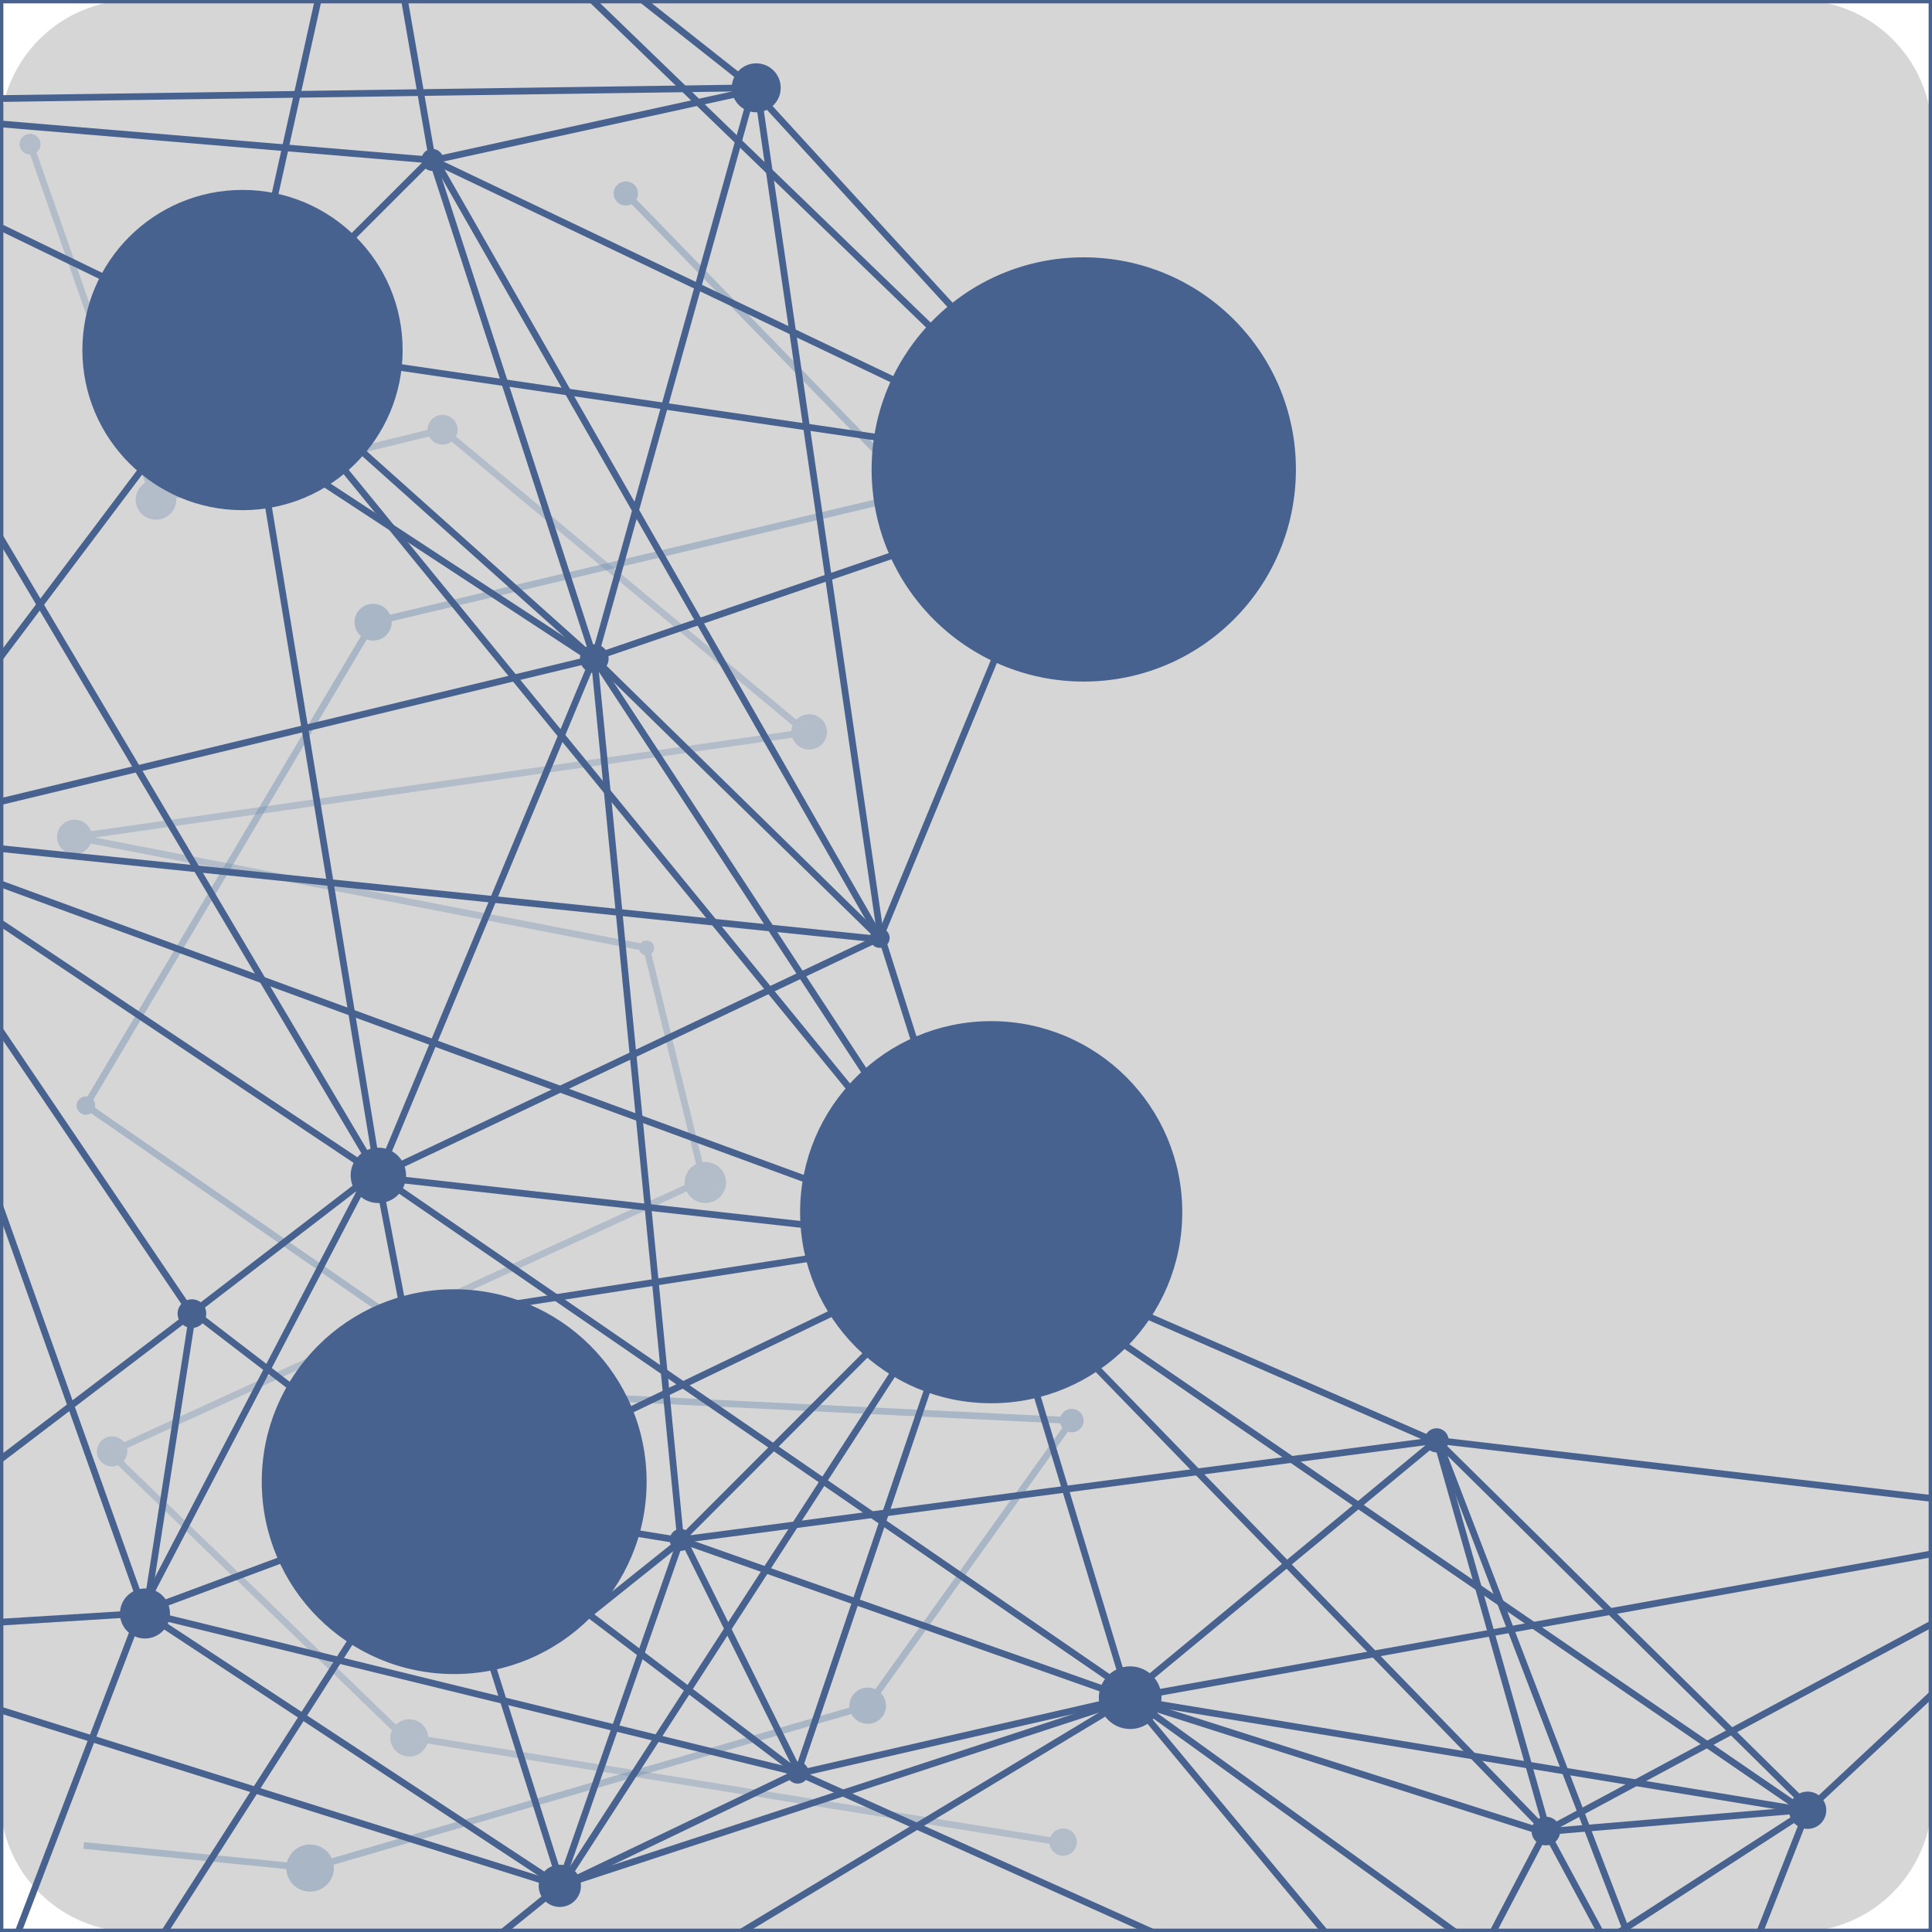
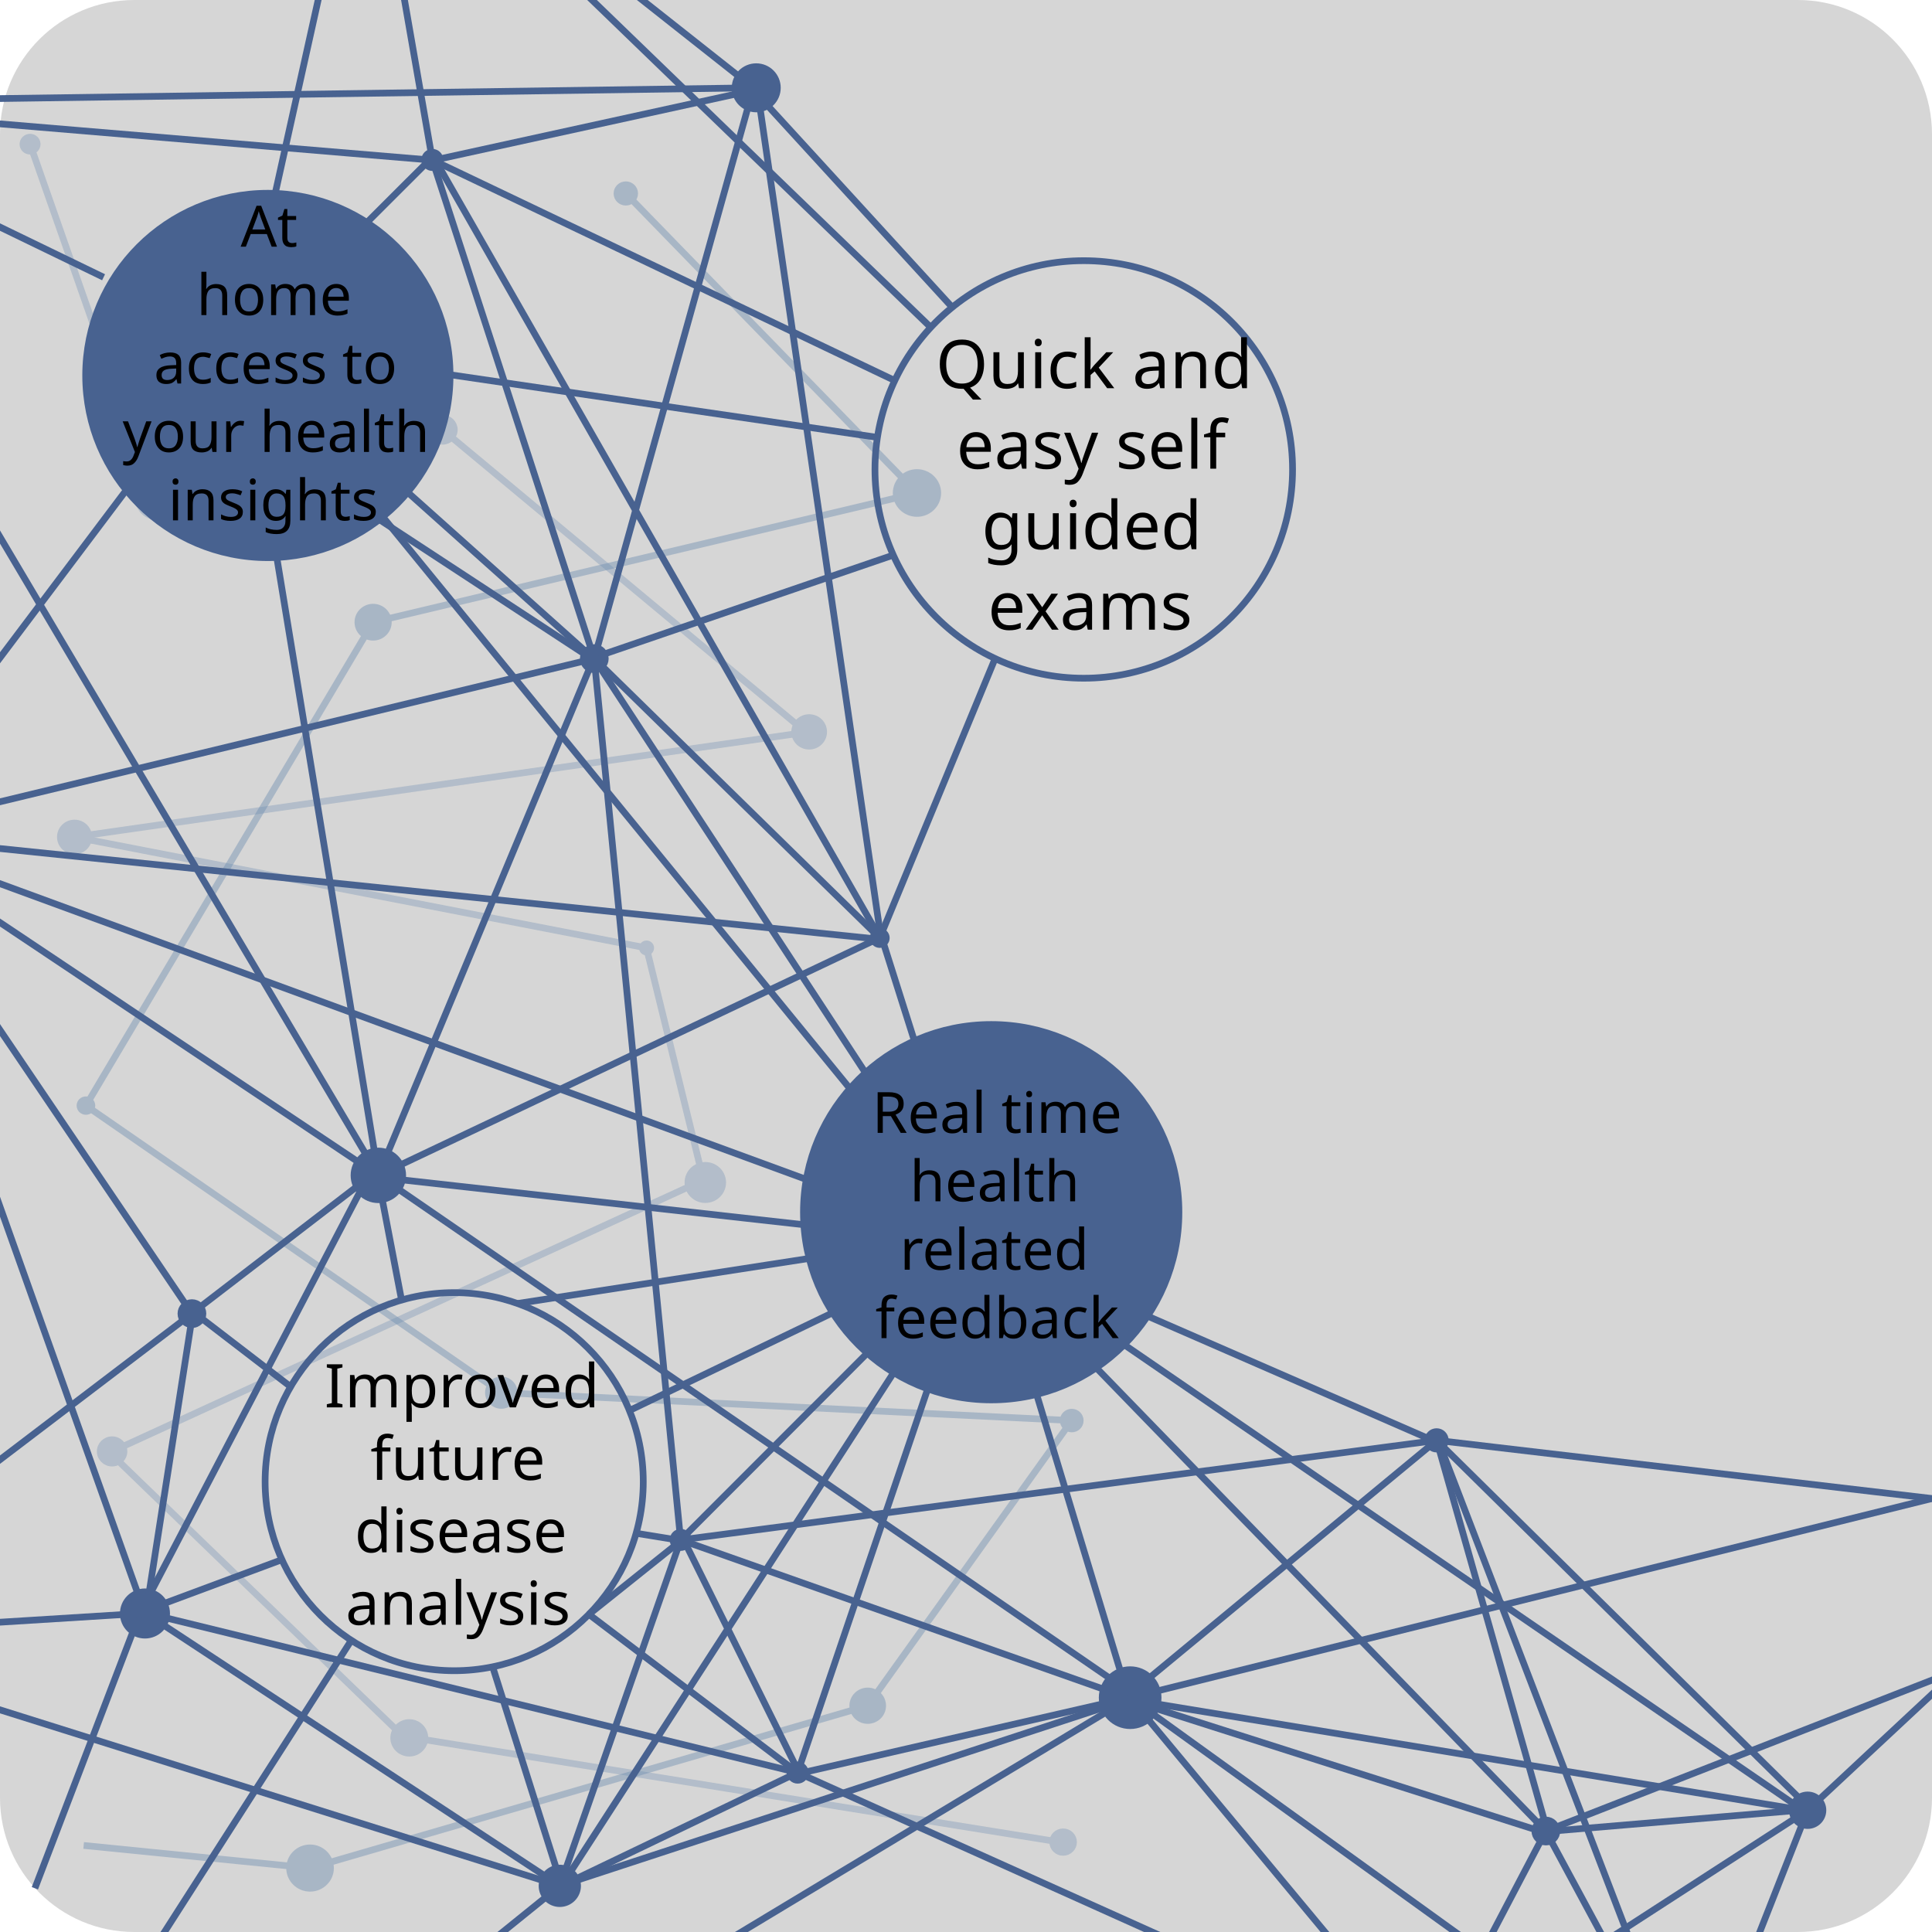
- <svg xmlns="http://www.w3.org/2000/svg" xmlns:xlink="http://www.w3.org/1999/xlink" version="1.1" x="0px" y="0px" viewBox="0 0 288 288" style="enable-background:new 0 0 288 288;" xml:space="preserve">
+ <svg xmlns="http://www.w3.org/2000/svg" version="1.1" x="0px" y="0px" viewBox="0 0 288 288" style="enable-background:new 0 0 288 288;" xml:space="preserve">
  <style type="text/css">
	.st0{fill:#D6D6D6;}
	.st1{opacity:0.33;}
	.st2{fill:#6A8AAF;stroke:#6A8AAF;stroke-miterlimit:10;}
	.st3{opacity:0.42;}
	.st4{display:none;fill:none;stroke:#6A8AAF;stroke-miterlimit:10;}
- 	
- 		.st5{clip-path:url(#SVGID_00000178885877911419757110000016393635607588056235_);fill:#486290;stroke:#486290;stroke-miterlimit:10;}
+ 	.st5{fill:#486290;stroke:#486290;stroke-miterlimit:10;}
+ 	.st6{fill:none;stroke:#486290;stroke-miterlimit:10;}
+ 	.st7{fill:none;}
+ 	.st8{font-family:'SourceSansPro-Bold';}
+ 	.st9{font-size:10px;}
+ 	.st10{font-size:9px;}
+ 	.st11{font-size:8.5px;}
</style>
  <g id="Layer_2">
    <path class="st0" d="M267.98,288H20.02C8.96,288,0,279.04,0,267.98V20.02C0,8.96,8.96,0,20.02,0h247.97   C279.04,0,288,8.96,288,20.02v247.97C288,279.04,279.04,288,267.98,288z" />
  </g>
  <g id="Layer_3">
    <g class="st1">
      <path class="st2" d="M160.03,274.6c0-0.84-0.69-1.53-1.55-1.53c-0.86,0-1.55,0.68-1.55,1.53c0,0.84,0.69,1.53,1.55,1.53    C159.34,276.12,160.03,275.44,160.03,274.6z" />
      <path class="st2" d="M63.33,259.06c0-1.26-1.04-2.28-2.32-2.28c-1.28,0-2.32,1.02-2.32,2.28c0,1.26,1.04,2.28,2.32,2.28    C62.29,261.34,63.33,260.32,63.33,259.06z" />
      <path class="st2" d="M18.48,216.36c0-0.96-0.79-1.74-1.77-1.74c-0.98,0-1.77,0.78-1.77,1.74c0,0.96,0.79,1.74,1.77,1.74    C17.68,218.11,18.48,217.32,18.48,216.36z" />
      <path class="st2" d="M107.73,176.27c0-1.41-1.16-2.55-2.59-2.55c-1.43,0-2.59,1.14-2.59,2.55c0,1.41,1.16,2.55,2.59,2.55    C106.57,178.82,107.73,177.68,107.73,176.27z" />
      <path class="st2" d="M97,141.31c0-0.34-0.28-0.61-0.62-0.61c-0.34,0-0.62,0.28-0.62,0.61c0,0.34,0.28,0.61,0.62,0.61    C96.72,141.92,97,141.65,97,141.31z" />
      <path class="st2" d="M13.22,124.77c0-1.15-0.94-2.08-2.11-2.08c-1.17,0-2.11,0.93-2.11,2.08c0,1.15,0.95,2.08,2.11,2.08    C12.27,126.85,13.22,125.92,13.22,124.77z" />
      <path class="st2" d="M122.78,109.1c0-1.18-0.97-2.13-2.16-2.13c-1.19,0-2.16,0.95-2.16,2.13c0,1.18,0.97,2.13,2.16,2.13    C121.81,111.23,122.78,110.28,122.78,109.1z" />
      <path class="st2" d="M67.72,64.06c0-0.95-0.78-1.72-1.75-1.72c-0.96,0-1.75,0.77-1.75,1.72c0,0.95,0.78,1.72,1.75,1.72    C66.93,65.78,67.72,65.01,67.72,64.06z" />
      <path class="st2" d="M25.77,74.49c0-1.37-1.13-2.48-2.52-2.48c-1.39,0-2.52,1.11-2.52,2.48c0,1.37,1.13,2.48,2.52,2.48    C24.65,76.97,25.77,75.86,25.77,74.49z" />
      <path class="st2" d="M5.54,21.49c0-0.58-0.47-1.04-1.06-1.04c-0.58,0-1.06,0.47-1.06,1.04c0,0.58,0.47,1.04,1.06,1.04    C5.07,22.54,5.54,22.07,5.54,21.49z" />
      <line class="st2" x1="158" y1="274.6" x2="61.62" y2="259.06" />
      <line class="st2" x1="60.32" y1="259.06" x2="16.7" y2="216.87" />
      <line class="st2" x1="16.7" y1="216.36" x2="104.08" y2="176.27" />
      <line class="st2" x1="104.69" y1="175.21" x2="96.37" y2="141.31" />
      <line class="st2" x1="96.37" y1="141.31" x2="11.11" y2="124.77" />
      <line class="st2" x1="11.11" y1="124.77" x2="120.62" y2="109.1" />
      <line class="st2" x1="120.09" y1="109.1" x2="65.97" y2="64.06" />
      <line class="st2" x1="65.97" y1="64.06" x2="23.26" y2="74.49" />
      <line class="st2" x1="23.26" y1="75.06" x2="4.48" y2="21.49" />
      <path class="st2" d="M4.48,21.05" />
      <path class="st2" d="M158.48,274.6" />
    </g>
    <g class="st3">
      <path class="st2" d="M76.65,207.6c0-1.05-0.86-1.9-1.92-1.9s-1.92,0.85-1.92,1.9c0,1.05,0.86,1.9,1.92,1.9    S76.65,208.65,76.65,207.6z" />
      <path class="st2" d="M13.7,164.81c0-0.48-0.4-0.87-0.89-0.87c-0.49,0-0.89,0.39-0.89,0.87c0,0.48,0.4,0.87,0.89,0.87    C13.3,165.68,13.7,165.29,13.7,164.81z" />
      <path class="st2" d="M57.89,92.75c0-1.24-1.02-2.24-2.27-2.24c-1.25,0-2.27,1-2.27,2.24c0,1.24,1.02,2.24,2.27,2.24    C56.87,94.99,57.89,93.99,57.89,92.75z" />
      <path class="st2" d="M139.79,73.49c0-1.68-1.39-3.05-3.1-3.05c-1.71,0-3.1,1.36-3.1,3.05c0,1.68,1.39,3.05,3.1,3.05    C138.4,76.54,139.79,75.17,139.79,73.49z" />
      <path class="st2" d="M49.27,278.47c0-1.66-1.37-3.01-3.05-3.01c-1.69,0-3.05,1.35-3.05,3.01c0,1.66,1.37,3.01,3.05,3.01    C47.9,281.48,49.27,280.13,49.27,278.47z" />
      <path class="st2" d="M131.58,254.27c0-1.22-1-2.2-2.23-2.2c-1.23,0-2.23,0.99-2.23,2.2c0,1.22,1,2.2,2.23,2.2    C130.58,256.47,131.58,255.48,131.58,254.27z" />
      <path class="st2" d="M161.03,211.76c0-0.69-0.57-1.25-1.27-1.25c-0.7,0-1.27,0.56-1.27,1.25c0,0.69,0.57,1.25,1.27,1.25    C160.46,213.02,161.03,212.46,161.03,211.76z" />
      <path class="st2" d="M94.61,28.84c0-0.72-0.59-1.3-1.32-1.3c-0.73,0-1.32,0.58-1.32,1.3c0,0.72,0.59,1.3,1.32,1.3    C94.02,30.14,94.61,29.55,94.61,28.84z" />
      <line class="st2" x1="46.22" y1="278.47" x2="12.47" y2="275.1" />
      <line class="st2" x1="46.22" y1="278.47" x2="129.34" y2="254.27" />
      <line class="st2" x1="129.34" y1="254.27" x2="159.76" y2="211.76" />
      <line class="st2" x1="159.76" y1="211.76" x2="74.72" y2="207.6" />
      <line class="st2" x1="74.72" y1="207.6" x2="12.81" y2="164.81" />
      <line class="st2" x1="12.81" y1="164.81" x2="55.62" y2="92.75" />
      <line class="st2" x1="55.62" y1="92.75" x2="136.69" y2="73.49" />
      <line class="st2" x1="136.69" y1="73.49" x2="93.29" y2="28.84" />
      <path class="st2" d="M93.29,28.84" />
    </g>
    <path class="st4" d="M161.48,103.65c1.28,0.03,2.39,0.9,2.7,2.15l16.65,64.78c0.32,0.06,0.28,0.08,1.02,0.13   c2.88,0.22,9.14,0.25,21.73-0.72c1.56-0.19,2.98,0.91,3.18,2.47c0.19,1.56-0.91,2.98-2.47,3.18c-0.09,0.01-0.18,0.02-0.27,0.02   c-12.74,0.98-19.14,1-22.6,0.73c-1.73-0.13-2.71-0.31-3.58-0.65c-0.44-0.17-0.87-0.37-1.33-0.83c-0.23-0.23-0.46-0.54-0.62-0.91   c-0.07-0.15-0.11-0.3-0.16-0.47l0,0l-0.02-0.11l-14.01-54.51l-20.85,97.41c-0.32,1.54-1.83,2.53-3.37,2.21   c-1.12-0.23-2-1.12-2.22-2.24l-12.79-64.04l-9.08,21.66c-0.44,1.06-1.48,1.75-2.62,1.75H84.95c-1.57,0.02-2.87-1.23-2.89-2.8   c-0.02-1.57,1.23-2.87,2.8-2.89c0.03,0,0.06,0,0.08,0h23.92l11.93-28.49c0.61-1.45,2.28-2.13,3.73-1.52   c0.87,0.37,1.5,1.14,1.69,2.06l11.92,59.67l20.5-95.79c0.28-1.34,1.48-2.29,2.85-2.26L161.48,103.65z" />
  </g>
  <g id="Layer_1">
    <g>
-       <defs>
-         <rect id="SVGID_1_" x="0" width="288" height="288" />
-       </defs>
-       <clipPath id="SVGID_00000103249543688381400360000004480572389430934658_">
-         <use xlink:href="#SVGID_1_" style="overflow:visible;" />
-       </clipPath>
-       <path style="clip-path:url(#SVGID_00000103249543688381400360000004480572389430934658_);fill:#486290;stroke:#486290;stroke-miterlimit:10;" d="    M60.03,175.21c0-2.01-1.63-3.63-3.63-3.63c-2.01,0-3.63,1.63-3.63,3.63c0,2.01,1.63,3.63,3.63,3.63    C58.41,178.84,60.03,177.22,60.03,175.21z" />
-       <path style="clip-path:url(#SVGID_00000103249543688381400360000004480572389430934658_);fill:#486290;stroke:#486290;stroke-miterlimit:10;" d="    M132.12,139.82c0-0.54-0.44-0.98-0.98-0.98c-0.54,0-0.98,0.44-0.98,0.98s0.44,0.98,0.98,0.98    C131.68,140.8,132.12,140.36,132.12,139.82z" />
-       <path style="clip-path:url(#SVGID_00000103249543688381400360000004480572389430934658_);fill:#486290;stroke:#486290;stroke-miterlimit:10;" d="    M172.64,253.07c0-2.3-1.87-4.17-4.17-4.17c-2.3,0-4.17,1.87-4.17,4.17c0,2.3,1.87,4.17,4.17,4.17    C170.78,257.24,172.64,255.38,172.64,253.07z" />
-       <path style="clip-path:url(#SVGID_00000103249543688381400360000004480572389430934658_);fill:#486290;stroke:#486290;stroke-miterlimit:10;" d="    M59.52,52.18c0-12.91-10.46-23.37-23.37-23.37c-12.91,0-23.37,10.46-23.37,23.37s10.47,23.37,23.37,23.37    C49.06,75.55,59.52,65.09,59.52,52.18z" />
-       <path style="clip-path:url(#SVGID_00000103249543688381400360000004480572389430934658_);fill:#486290;stroke:#486290;stroke-miterlimit:10;" d="    M192.68,69.98c0-17.19-13.92-31.12-31.13-31.12c-17.19,0-31.12,13.93-31.12,31.12c0,17.19,13.93,31.12,31.12,31.12    C178.76,101.1,192.68,87.17,192.68,69.98z" />
-       <path style="clip-path:url(#SVGID_00000103249543688381400360000004480572389430934658_);fill:#486290;stroke:#486290;stroke-miterlimit:10;" d="    M95.89,220.87c0-15.57-12.61-28.18-28.19-28.18c-15.57,0-28.18,12.61-28.18,28.18c0,15.57,12.62,28.18,28.18,28.18    C83.27,249.06,95.89,236.44,95.89,220.87z" />
-       <path style="clip-path:url(#SVGID_00000103249543688381400360000004480572389430934658_);fill:#486290;stroke:#486290;stroke-miterlimit:10;" d="    M215.45,214.71c0-0.72-0.58-1.3-1.3-1.3c-0.72,0-1.3,0.58-1.3,1.3c0,0.72,0.58,1.3,1.3,1.3    C214.87,216.01,215.45,215.43,215.45,214.71z" />
-       <path style="clip-path:url(#SVGID_00000103249543688381400360000004480572389430934658_);fill:#486290;stroke:#486290;stroke-miterlimit:10;" d="    M102.61,229.55c0-0.63-0.51-1.14-1.14-1.14c-0.63,0-1.14,0.51-1.14,1.14c0,0.63,0.51,1.14,1.14,1.14    C102.1,230.69,102.61,230.18,102.61,229.55z" />
-       <path style="clip-path:url(#SVGID_00000103249543688381400360000004480572389430934658_);fill:#486290;stroke:#486290;stroke-miterlimit:10;" d="    M65.59,23.84c0-0.63-0.51-1.14-1.14-1.14s-1.14,0.51-1.14,1.14c0,0.63,0.51,1.14,1.14,1.14S65.59,24.47,65.59,23.84z" />
-       <path style="clip-path:url(#SVGID_00000103249543688381400360000004480572389430934658_);fill:#486290;stroke:#486290;stroke-miterlimit:10;" d="    M120.04,264.24c0-0.63-0.51-1.14-1.14-1.14c-0.63,0-1.14,0.51-1.14,1.14c0,0.63,0.51,1.14,1.14,1.14    C119.53,265.39,120.04,264.87,120.04,264.24z" />
-       <path style="clip-path:url(#SVGID_00000103249543688381400360000004480572389430934658_);fill:#486290;stroke:#486290;stroke-miterlimit:10;" d="    M90.23,98.18c0-0.91-0.73-1.64-1.64-1.64c-0.91,0-1.64,0.73-1.64,1.64c0,0.91,0.73,1.64,1.64,1.64    C89.49,99.82,90.23,99.08,90.23,98.18z" />
-       <path style="clip-path:url(#SVGID_00000103249543688381400360000004480572389430934658_);fill:#486290;stroke:#486290;stroke-miterlimit:10;" d="    M232.08,272.95c0-0.91-0.73-1.64-1.64-1.64c-0.91,0-1.64,0.73-1.64,1.64c0,0.91,0.73,1.64,1.64,1.64    C231.34,274.6,232.08,273.86,232.08,272.95z" />
-       <path style="clip-path:url(#SVGID_00000103249543688381400360000004480572389430934658_);fill:#486290;stroke:#486290;stroke-miterlimit:10;" d="    M30.25,195.82c0-0.91-0.73-1.64-1.64-1.64c-0.91,0-1.64,0.73-1.64,1.64c0,0.91,0.73,1.64,1.64,1.64    C29.52,197.46,30.25,196.72,30.25,195.82z" />
-       <path style="clip-path:url(#SVGID_00000103249543688381400360000004480572389430934658_);fill:#486290;stroke:#486290;stroke-miterlimit:10;" d="    M175.74,180.7c0-15.46-12.52-27.98-27.98-27.98c-15.46,0-27.99,12.53-27.99,27.98c0,15.45,12.53,27.98,27.99,27.98    C163.22,208.68,175.74,196.15,175.74,180.7z" />
-       <path style="clip-path:url(#SVGID_00000103249543688381400360000004480572389430934658_);fill:#486290;stroke:#486290;stroke-miterlimit:10;" d="    M271.74,269.85c0-1.26-1.02-2.28-2.28-2.28c-1.26,0-2.28,1.02-2.28,2.28s1.02,2.28,2.28,2.28    C270.72,272.13,271.74,271.11,271.74,269.85z" />
-       <path style="clip-path:url(#SVGID_00000103249543688381400360000004480572389430934658_);fill:#486290;stroke:#486290;stroke-miterlimit:10;" d="    M115.88,13.09c0-1.74-1.41-3.15-3.15-3.15c-1.74,0-3.15,1.41-3.15,3.15c0,1.74,1.41,3.15,3.15,3.15    C114.47,16.24,115.88,14.83,115.88,13.09z" />
-       <path style="clip-path:url(#SVGID_00000103249543688381400360000004480572389430934658_);fill:#486290;stroke:#486290;stroke-miterlimit:10;" d="    M24.84,240.52c0-1.79-1.45-3.23-3.23-3.23c-1.78,0-3.23,1.45-3.23,3.23c0,1.79,1.45,3.23,3.23,3.23    C23.39,243.75,24.84,242.31,24.84,240.52z" />
-       <path style="clip-path:url(#SVGID_00000103249543688381400360000004480572389430934658_);fill:#486290;stroke:#486290;stroke-miterlimit:10;" d="    M86.1,281.12c0-1.46-1.19-2.65-2.65-2.65c-1.46,0-2.65,1.19-2.65,2.65c0,1.46,1.18,2.65,2.65,2.65    C84.92,283.76,86.1,282.58,86.1,281.12z" />
-       <line style="clip-path:url(#SVGID_00000103249543688381400360000004480572389430934658_);fill:#486290;stroke:#486290;stroke-miterlimit:10;" x1="23.84" y1="241.89" x2="81.25" y2="279.66" />
-       <line style="clip-path:url(#SVGID_00000103249543688381400360000004480572389430934658_);fill:#486290;stroke:#486290;stroke-miterlimit:10;" x1="85.55" y1="280.22" x2="118.28" y2="264.52" />
-       <line style="clip-path:url(#SVGID_00000103249543688381400360000004480572389430934658_);fill:#486290;stroke:#486290;stroke-miterlimit:10;" x1="119.69" y1="264.24" x2="164.9" y2="253.87" />
-       <line style="clip-path:url(#SVGID_00000103249543688381400360000004480572389430934658_);fill:#486290;stroke:#486290;stroke-miterlimit:10;" x1="171.61" y1="254.47" x2="229.55" y2="272.95" />
-       <line style="clip-path:url(#SVGID_00000103249543688381400360000004480572389430934658_);fill:#486290;stroke:#486290;stroke-miterlimit:10;" x1="231.47" y1="272.95" x2="268.21" y2="269.85" />
-       <line style="clip-path:url(#SVGID_00000103249543688381400360000004480572389430934658_);fill:#486290;stroke:#486290;stroke-miterlimit:10;" x1="230.43" y1="272.13" x2="214.16" y2="214.71" />
-       <line style="clip-path:url(#SVGID_00000103249543688381400360000004480572389430934658_);fill:#486290;stroke:#486290;stroke-miterlimit:10;" x1="170.4" y1="250.89" x2="214.16" y2="214.71" />
-       <line style="clip-path:url(#SVGID_00000103249543688381400360000004480572389430934658_);fill:#486290;stroke:#486290;stroke-miterlimit:10;" x1="118.9" y1="263.83" x2="101.92" y2="229.55" />
-       <line style="clip-path:url(#SVGID_00000103249543688381400360000004480572389430934658_);fill:#486290;stroke:#486290;stroke-miterlimit:10;" x1="94.81" y1="228.56" x2="100.9" y2="229.55" />
-       <line style="clip-path:url(#SVGID_00000103249543688381400360000004480572389430934658_);fill:#486290;stroke:#486290;stroke-miterlimit:10;" x1="23.23" y1="239.49" x2="42.02" y2="232.5" />
-       <line style="clip-path:url(#SVGID_00000103249543688381400360000004480572389430934658_);fill:#486290;stroke:#486290;stroke-miterlimit:10;" x1="22.06" y1="238.5" x2="28.61" y2="196.53" />
-       <line style="clip-path:url(#SVGID_00000103249543688381400360000004480572389430934658_);fill:#486290;stroke:#486290;stroke-miterlimit:10;" x1="29.13" y1="195.37" x2="54.64" y2="175.77" />
-       <line style="clip-path:url(#SVGID_00000103249543688381400360000004480572389430934658_);fill:#486290;stroke:#486290;stroke-miterlimit:10;" x1="59.86" y1="193.8" x2="56.4" y2="175.77" />
-       <line style="clip-path:url(#SVGID_00000103249543688381400360000004480572389430934658_);fill:#486290;stroke:#486290;stroke-miterlimit:10;" x1="58.93" y1="175.77" x2="119.84" y2="182.57" />
-       <line style="clip-path:url(#SVGID_00000103249543688381400360000004480572389430934658_);fill:#486290;stroke:#486290;stroke-miterlimit:10;" x1="171.07" y1="196.19" x2="213.56" y2="214.71" />
-       <line style="clip-path:url(#SVGID_00000103249543688381400360000004480572389430934658_);fill:#486290;stroke:#486290;stroke-miterlimit:10;" x1="136.31" y1="155.17" x2="131.59" y2="140.25" />
-       <line style="clip-path:url(#SVGID_00000103249543688381400360000004480572389430934658_);fill:#486290;stroke:#486290;stroke-miterlimit:10;" x1="89.36" y1="98.91" x2="131.14" y2="139.82" />
-       <line style="clip-path:url(#SVGID_00000103249543688381400360000004480572389430934658_);fill:#486290;stroke:#486290;stroke-miterlimit:10;" x1="53.7" y1="67.06" x2="88.01" y2="97.74" />
-       <line style="clip-path:url(#SVGID_00000103249543688381400360000004480572389430934658_);fill:#486290;stroke:#486290;stroke-miterlimit:10;" x1="52.44" y1="35.42" x2="64.03" y2="23.84" />
-       <line style="clip-path:url(#SVGID_00000103249543688381400360000004480572389430934658_);fill:#486290;stroke:#486290;stroke-miterlimit:10;" x1="64.84" y1="23.84" x2="110.65" y2="13.81" />
-       <line style="clip-path:url(#SVGID_00000103249543688381400360000004480572389430934658_);fill:#486290;stroke:#486290;stroke-miterlimit:10;" x1="113.97" y1="15.24" x2="141.95" y2="45.81" />
-       <line style="clip-path:url(#SVGID_00000103249543688381400360000004480572389430934658_);fill:#486290;stroke:#486290;stroke-miterlimit:10;" x1="133.18" y1="82.74" x2="89.36" y2="97.74" />
-       <line style="clip-path:url(#SVGID_00000103249543688381400360000004480572389430934658_);fill:#486290;stroke:#486290;stroke-miterlimit:10;" x1="131.14" y1="139.82" x2="148.34" y2="98.16" />
-       <line style="clip-path:url(#SVGID_00000103249543688381400360000004480572389430934658_);fill:#486290;stroke:#486290;stroke-miterlimit:10;" x1="64.45" y1="23.84" x2="88.58" y2="98.18" />
-       <line style="clip-path:url(#SVGID_00000103249543688381400360000004480572389430934658_);fill:#486290;stroke:#486290;stroke-miterlimit:10;" x1="64.45" y1="23.84" x2="133.39" y2="56.73" />
-       <line style="clip-path:url(#SVGID_00000103249543688381400360000004480572389430934658_);fill:#486290;stroke:#486290;stroke-miterlimit:10;" x1="56.4" y1="175.21" x2="88.58" y2="97.94" />
-       <line style="clip-path:url(#SVGID_00000103249543688381400360000004480572389430934658_);fill:#486290;stroke:#486290;stroke-miterlimit:10;" x1="21.6" y1="240.52" x2="-19.8" y2="124.29" />
-       <line style="clip-path:url(#SVGID_00000103249543688381400360000004480572389430934658_);fill:#486290;stroke:#486290;stroke-miterlimit:10;" x1="28.61" y1="195.82" x2="-19.8" y2="124.29" />
-       <line style="clip-path:url(#SVGID_00000103249543688381400360000004480572389430934658_);fill:#486290;stroke:#486290;stroke-miterlimit:10;" x1="56.4" y1="175.21" x2="-19.8" y2="124.29" />
-       <line style="clip-path:url(#SVGID_00000103249543688381400360000004480572389430934658_);fill:#486290;stroke:#486290;stroke-miterlimit:10;" x1="88.58" y1="98.18" x2="-19.8" y2="124.29" />
-       <line style="clip-path:url(#SVGID_00000103249543688381400360000004480572389430934658_);fill:#486290;stroke:#486290;stroke-miterlimit:10;" x1="21.09" y1="70.05" x2="-19.87" y2="124.44" />
-       <line style="clip-path:url(#SVGID_00000103249543688381400360000004480572389430934658_);fill:#486290;stroke:#486290;stroke-miterlimit:10;" x1="73.44" y1="248.47" x2="83.46" y2="280.22" />
-       <line style="clip-path:url(#SVGID_00000103249543688381400360000004480572389430934658_);fill:#486290;stroke:#486290;stroke-miterlimit:10;" x1="83.46" y1="281.12" x2="101.47" y2="229.55" />
-       <line style="clip-path:url(#SVGID_00000103249543688381400360000004480572389430934658_);fill:#486290;stroke:#486290;stroke-miterlimit:10;" x1="22.06" y1="240.52" x2="118.9" y2="264.24" />
-       <line style="clip-path:url(#SVGID_00000103249543688381400360000004480572389430934658_);fill:#486290;stroke:#486290;stroke-miterlimit:10;" x1="101.47" y1="229.55" x2="166.14" y2="252.38" />
-       <line style="clip-path:url(#SVGID_00000103249543688381400360000004480572389430934658_);fill:#486290;stroke:#486290;stroke-miterlimit:10;" x1="29.13" y1="195.82" x2="43.33" y2="206.72" />
-       <line style="clip-path:url(#SVGID_00000103249543688381400360000004480572389430934658_);fill:#486290;stroke:#486290;stroke-miterlimit:10;" x1="93.82" y1="210.27" x2="124.13" y2="195.69" />
-       <line style="clip-path:url(#SVGID_00000103249543688381400360000004480572389430934658_);fill:#486290;stroke:#486290;stroke-miterlimit:10;" x1="101.47" y1="229.55" x2="129.28" y2="201.71" />
-       <line style="clip-path:url(#SVGID_00000103249543688381400360000004480572389430934658_);fill:#486290;stroke:#486290;stroke-miterlimit:10;" x1="154.53" y1="207.86" x2="167.83" y2="251.82" />
-       <line style="clip-path:url(#SVGID_00000103249543688381400360000004480572389430934658_);fill:#486290;stroke:#486290;stroke-miterlimit:10;" x1="214.16" y1="214.71" x2="269.46" y2="269.27" />
-       <line style="clip-path:url(#SVGID_00000103249543688381400360000004480572389430934658_);fill:#486290;stroke:#486290;stroke-miterlimit:10;" x1="40.92" y1="29.3" x2="54.64" y2="-32.48" />
-       <line style="clip-path:url(#SVGID_00000103249543688381400360000004480572389430934658_);fill:#486290;stroke:#486290;stroke-miterlimit:10;" x1="64.45" y1="23.84" x2="54.64" y2="-32.48" />
-       <line style="clip-path:url(#SVGID_00000103249543688381400360000004480572389430934658_);fill:#486290;stroke:#486290;stroke-miterlimit:10;" x1="112.31" y1="13.09" x2="54.64" y2="-32.48" />
-       <line style="clip-path:url(#SVGID_00000103249543688381400360000004480572389430934658_);fill:#486290;stroke:#486290;stroke-miterlimit:10;" x1="214.16" y1="214.71" x2="315.77" y2="226.64" />
-       <line style="clip-path:url(#SVGID_00000103249543688381400360000004480572389430934658_);fill:#486290;stroke:#486290;stroke-miterlimit:10;" x1="269.46" y1="269.85" x2="315.77" y2="226.64" />
-       <line style="clip-path:url(#SVGID_00000103249543688381400360000004480572389430934658_);fill:#486290;stroke:#486290;stroke-miterlimit:10;" x1="230.43" y1="272.95" x2="314.5" y2="227.83" />
-       <line style="clip-path:url(#SVGID_00000103249543688381400360000004480572389430934658_);fill:#486290;stroke:#486290;stroke-miterlimit:10;" x1="138.75" y1="48.8" x2="54.64" y2="-32.48" />
-       <line style="clip-path:url(#SVGID_00000103249543688381400360000004480572389430934658_);fill:#486290;stroke:#486290;stroke-miterlimit:10;" x1="56.4" y1="175.21" x2="131.59" y2="139.58" />
-       <line style="clip-path:url(#SVGID_00000103249543688381400360000004480572389430934658_);fill:#486290;stroke:#486290;stroke-miterlimit:10;" x1="56.4" y1="175.21" x2="39.97" y2="75.24" />
-       <line style="clip-path:url(#SVGID_00000103249543688381400360000004480572389430934658_);fill:#486290;stroke:#486290;stroke-miterlimit:10;" x1="131.14" y1="140.02" x2="-19.87" y2="124.44" />
-       <line style="clip-path:url(#SVGID_00000103249543688381400360000004480572389430934658_);fill:#486290;stroke:#486290;stroke-miterlimit:10;" x1="118.9" y1="264.24" x2="138.29" y2="207.04" />
-       <line style="clip-path:url(#SVGID_00000103249543688381400360000004480572389430934658_);fill:#486290;stroke:#486290;stroke-miterlimit:10;" x1="56.4" y1="175.21" x2="167.83" y2="251.82" />
-       <line style="clip-path:url(#SVGID_00000103249543688381400360000004480572389430934658_);fill:#486290;stroke:#486290;stroke-miterlimit:10;" x1="20.85" y1="240.52" x2="54.64" y2="175.77" />
-       <line style="clip-path:url(#SVGID_00000103249543688381400360000004480572389430934658_);fill:#486290;stroke:#486290;stroke-miterlimit:10;" x1="20.85" y1="240.52" x2="-29.56" y2="372.43" />
-       <line style="clip-path:url(#SVGID_00000103249543688381400360000004480572389430934658_);fill:#486290;stroke:#486290;stroke-miterlimit:10;" x1="83.46" y1="281.12" x2="-29.56" y2="372.43" />
-       <line style="clip-path:url(#SVGID_00000103249543688381400360000004480572389430934658_);fill:#486290;stroke:#486290;stroke-miterlimit:10;" x1="52.37" y1="244.52" x2="-29.56" y2="372.43" />
-       <line style="clip-path:url(#SVGID_00000103249543688381400360000004480572389430934658_);fill:#486290;stroke:#486290;stroke-miterlimit:10;" x1="168.47" y1="253.07" x2="-29.56" y2="372.43" />
-       <line style="clip-path:url(#SVGID_00000103249543688381400360000004480572389430934658_);fill:#486290;stroke:#486290;stroke-miterlimit:10;" x1="118.9" y1="264.24" x2="212.86" y2="306.48" />
-       <line style="clip-path:url(#SVGID_00000103249543688381400360000004480572389430934658_);fill:#486290;stroke:#486290;stroke-miterlimit:10;" x1="168.47" y1="253.07" x2="212.86" y2="306.48" />
-       <line style="clip-path:url(#SVGID_00000103249543688381400360000004480572389430934658_);fill:#486290;stroke:#486290;stroke-miterlimit:10;" x1="230.43" y1="272.95" x2="212.86" y2="306.48" />
-       <line style="clip-path:url(#SVGID_00000103249543688381400360000004480572389430934658_);fill:#486290;stroke:#486290;stroke-miterlimit:10;" x1="269.46" y1="269.85" x2="212.86" y2="306.48" />
-       <line style="clip-path:url(#SVGID_00000103249543688381400360000004480572389430934658_);fill:#486290;stroke:#486290;stroke-miterlimit:10;" x1="168.47" y1="253.07" x2="315.77" y2="226.64" />
-       <path style="clip-path:url(#SVGID_00000103249543688381400360000004480572389430934658_);fill:#486290;stroke:#486290;stroke-miterlimit:10;" d="    M56.4,175.21" />
-       <path style="clip-path:url(#SVGID_00000103249543688381400360000004480572389430934658_);fill:#486290;stroke:#486290;stroke-miterlimit:10;" d="    M83.46,281.12" />
-       <line style="clip-path:url(#SVGID_00000103249543688381400360000004480572389430934658_);fill:#486290;stroke:#486290;stroke-miterlimit:10;" x1="129.01" y1="159.92" x2="88.58" y2="98.18" />
-       <line style="clip-path:url(#SVGID_00000103249543688381400360000004480572389430934658_);fill:#486290;stroke:#486290;stroke-miterlimit:10;" x1="59.38" y1="54.73" x2="130.8" y2="65.2" />
-       <line style="clip-path:url(#SVGID_00000103249543688381400360000004480572389430934658_);fill:#486290;stroke:#486290;stroke-miterlimit:10;" x1="88.58" y1="98.18" x2="112.31" y2="13.09" />
-       <line style="clip-path:url(#SVGID_00000103249543688381400360000004480572389430934658_);fill:#486290;stroke:#486290;stroke-miterlimit:10;" x1="77.15" y1="194.31" x2="120.63" y2="187.59" />
-       <line style="clip-path:url(#SVGID_00000103249543688381400360000004480572389430934658_);fill:#486290;stroke:#486290;stroke-miterlimit:10;" x1="51.29" y1="69.98" x2="126.7" y2="162.28" />
-       <line style="clip-path:url(#SVGID_00000103249543688381400360000004480572389430934658_);fill:#486290;stroke:#486290;stroke-miterlimit:10;" x1="101.47" y1="229.7" x2="88.58" y2="98.18" />
-       <line style="clip-path:url(#SVGID_00000103249543688381400360000004480572389430934658_);fill:#486290;stroke:#486290;stroke-miterlimit:10;" x1="214.16" y1="214.71" x2="101.46" y2="229.55" />
-       <line style="clip-path:url(#SVGID_00000103249543688381400360000004480572389430934658_);fill:#486290;stroke:#486290;stroke-miterlimit:10;" x1="268.77" y1="269.85" x2="171.61" y2="253.87" />
-       <line style="clip-path:url(#SVGID_00000103249543688381400360000004480572389430934658_);fill:#486290;stroke:#486290;stroke-miterlimit:10;" x1="101.47" y1="229.7" x2="87.79" y2="240.65" />
-       <line style="clip-path:url(#SVGID_00000103249543688381400360000004480572389430934658_);fill:#486290;stroke:#486290;stroke-miterlimit:10;" x1="118.9" y1="264.24" x2="87.79" y2="240.65" />
-       <line style="clip-path:url(#SVGID_00000103249543688381400360000004480572389430934658_);fill:#486290;stroke:#486290;stroke-miterlimit:10;" x1="83.46" y1="281.12" x2="167.83" y2="253.46" />
-       <line style="clip-path:url(#SVGID_00000103249543688381400360000004480572389430934658_);fill:#486290;stroke:#486290;stroke-miterlimit:10;" x1="20.85" y1="240.52" x2="-34.68" y2="243.98" />
-       <line style="clip-path:url(#SVGID_00000103249543688381400360000004480572389430934658_);fill:#486290;stroke:#486290;stroke-miterlimit:10;" x1="28.61" y1="195.82" x2="-34.68" y2="243.98" />
-       <line style="clip-path:url(#SVGID_00000103249543688381400360000004480572389430934658_);fill:#486290;stroke:#486290;stroke-miterlimit:10;" x1="83.46" y1="281.12" x2="-34.68" y2="243.98" />
-       <line style="clip-path:url(#SVGID_00000103249543688381400360000004480572389430934658_);fill:#486290;stroke:#486290;stroke-miterlimit:10;" x1="64.03" y1="23.84" x2="-38.41" y2="15.24" />
-       <line style="clip-path:url(#SVGID_00000103249543688381400360000004480572389430934658_);fill:#486290;stroke:#486290;stroke-miterlimit:10;" x1="112.31" y1="13.09" x2="-38.41" y2="15.24" />
-       <line style="clip-path:url(#SVGID_00000103249543688381400360000004480572389430934658_);fill:#486290;stroke:#486290;stroke-miterlimit:10;" x1="15.44" y1="41.33" x2="-38.41" y2="15.24" />
-       <line style="clip-path:url(#SVGID_00000103249543688381400360000004480572389430934658_);fill:#486290;stroke:#486290;stroke-miterlimit:10;" x1="88.42" y1="98.34" x2="48.38" y2="72.1" />
-       <line style="clip-path:url(#SVGID_00000103249543688381400360000004480572389430934658_);fill:#486290;stroke:#486290;stroke-miterlimit:10;" x1="56.4" y1="175.21" x2="-38.41" y2="15.24" />
-       <line style="clip-path:url(#SVGID_00000103249543688381400360000004480572389430934658_);fill:#486290;stroke:#486290;stroke-miterlimit:10;" x1="120.34" y1="175.87" x2="-19.87" y2="124.44" />
-       <line style="clip-path:url(#SVGID_00000103249543688381400360000004480572389430934658_);fill:#486290;stroke:#486290;stroke-miterlimit:10;" x1="167.58" y1="200.45" x2="268.77" y2="269.85" />
-       <line style="clip-path:url(#SVGID_00000103249543688381400360000004480572389430934658_);fill:#486290;stroke:#486290;stroke-miterlimit:10;" x1="230.43" y1="272.95" x2="163.42" y2="203.89" />
-       <line style="clip-path:url(#SVGID_00000103249543688381400360000004480572389430934658_);fill:#486290;stroke:#486290;stroke-miterlimit:10;" x1="230.43" y1="272.95" x2="252.3" y2="313.51" />
-       <line style="clip-path:url(#SVGID_00000103249543688381400360000004480572389430934658_);fill:#486290;stroke:#486290;stroke-miterlimit:10;" x1="168.47" y1="253.07" x2="252.3" y2="313.51" />
-       <line style="clip-path:url(#SVGID_00000103249543688381400360000004480572389430934658_);fill:#486290;stroke:#486290;stroke-miterlimit:10;" x1="252.3" y1="313.51" x2="269.46" y2="269.85" />
-       <line style="clip-path:url(#SVGID_00000103249543688381400360000004480572389430934658_);fill:#486290;stroke:#486290;stroke-miterlimit:10;" x1="214.51" y1="215.06" x2="252.3" y2="313.51" />
-       <line style="clip-path:url(#SVGID_00000103249543688381400360000004480572389430934658_);fill:#486290;stroke:#486290;stroke-miterlimit:10;" x1="84.2" y1="280.35" x2="133.22" y2="204.61" />
-       <line style="clip-path:url(#SVGID_00000103249543688381400360000004480572389430934658_);fill:#486290;stroke:#486290;stroke-miterlimit:10;" x1="65.04" y1="24.12" x2="131.16" y2="139.79" />
-       <line style="clip-path:url(#SVGID_00000103249543688381400360000004480572389430934658_);fill:#486290;stroke:#486290;stroke-miterlimit:10;" x1="112.86" y1="13.09" x2="131.32" y2="139.82" />
-       <use xlink:href="#SVGID_1_" style="overflow:visible;fill:none;stroke:#486290;stroke-miterlimit:10;" />
+       <path class="st5" d="M60.03,175.21c0-2.01-1.63-3.63-3.63-3.63c-2.01,0-3.63,1.63-3.63,3.63c0,2.01,1.63,3.63,3.63,3.63    C58.41,178.84,60.03,177.22,60.03,175.21z" />
+       <path class="st5" d="M132.12,139.82c0-0.54-0.44-0.98-0.98-0.98c-0.54,0-0.98,0.44-0.98,0.98s0.44,0.98,0.98,0.98    C131.68,140.8,132.12,140.36,132.12,139.82z" />
+       <path class="st5" d="M172.64,253.07c0-2.3-1.87-4.17-4.17-4.17c-2.3,0-4.17,1.87-4.17,4.17c0,2.3,1.87,4.17,4.17,4.17    C170.78,257.24,172.64,255.38,172.64,253.07z" />
+       <path class="st5" d="M67.09,55.97c0-15-12.16-27.16-27.16-27.16c-15,0-27.16,12.16-27.16,27.16s12.16,27.16,27.16,27.16    C54.94,83.12,67.09,70.96,67.09,55.97z" />
+       <path class="st6" d="M192.68,69.98c0-17.19-13.92-31.12-31.13-31.12c-17.19,0-31.12,13.93-31.12,31.12    c0,17.19,13.93,31.12,31.12,31.12C178.76,101.1,192.68,87.17,192.68,69.98z" />
+       <path class="st7" d="M192.68,69.98c0-17.19-13.92-31.12-31.13-31.12c-17.19,0-31.12,13.93-31.12,31.12    c0,17.19,13.93,31.12,31.12,31.12C178.76,101.1,192.68,87.17,192.68,69.98z" />
+       <text transform="matrix(1 0 0 1 139.4854 57.8652)">
+         <tspan x="0" y="0" class="st8 st9">Quick and </tspan>
+         <tspan x="3.09" y="12" class="st8 st9">easy self </tspan>
+         <tspan x="6.86" y="24" class="st8 st9">guided </tspan>
+         <tspan x="7.78" y="36" class="st8 st9">exams</tspan>
+       </text>
+       <path class="st6" d="M95.89,220.87c0-15.57-12.61-28.18-28.19-28.18c-15.57,0-28.18,12.61-28.18,28.18    c0,15.57,12.62,28.18,28.18,28.18C83.27,249.06,95.89,236.44,95.89,220.87z" />
+       <path class="st7" d="M95.89,220.87c0-15.57-12.61-28.18-28.19-28.18c-15.57,0-28.18,12.61-28.18,28.18    c0,15.57,12.62,28.18,28.18,28.18C83.27,249.06,95.89,236.44,95.89,220.87z" />
+       <text transform="matrix(1 0 0 1 48.3599 209.7979)">
+         <tspan x="0" y="0" class="st8 st10">Improved </tspan>
+         <tspan x="6.85" y="10.8" class="st8 st10">future </tspan>
+         <tspan x="4.5" y="21.6" class="st8 st10">disease </tspan>
+         <tspan x="3.16" y="32.4" class="st8 st10">analysis</tspan>
+       </text>
+       <path class="st5" d="M215.45,214.71c0-0.72-0.58-1.3-1.3-1.3c-0.72,0-1.3,0.58-1.3,1.3c0,0.72,0.58,1.3,1.3,1.3    C214.87,216.01,215.45,215.43,215.45,214.71z" />
+       <path class="st5" d="M102.61,229.55c0-0.63-0.51-1.14-1.14-1.14c-0.63,0-1.14,0.51-1.14,1.14c0,0.63,0.51,1.14,1.14,1.14    C102.1,230.69,102.61,230.18,102.61,229.55z" />
+       <path class="st5" d="M65.59,23.84c0-0.63-0.51-1.14-1.14-1.14s-1.14,0.51-1.14,1.14c0,0.63,0.51,1.14,1.14,1.14    S65.59,24.47,65.59,23.84z" />
+       <path class="st5" d="M120.04,264.24c0-0.63-0.51-1.14-1.14-1.14c-0.63,0-1.14,0.51-1.14,1.14c0,0.63,0.51,1.14,1.14,1.14    C119.53,265.39,120.04,264.87,120.04,264.24z" />
+       <path class="st5" d="M90.23,98.18c0-0.91-0.73-1.64-1.64-1.64c-0.91,0-1.64,0.73-1.64,1.64c0,0.91,0.73,1.64,1.64,1.64    C89.49,99.82,90.23,99.08,90.23,98.18z" />
+       <path class="st5" d="M232.08,272.95c0-0.91-0.73-1.64-1.64-1.64c-0.91,0-1.64,0.73-1.64,1.64c0,0.91,0.73,1.64,1.64,1.64    C231.34,274.6,232.08,273.86,232.08,272.95z" />
+       <path class="st5" d="M30.25,195.82c0-0.91-0.73-1.64-1.64-1.64c-0.91,0-1.64,0.73-1.64,1.64c0,0.91,0.73,1.64,1.64,1.64    C29.52,197.46,30.25,196.72,30.25,195.82z" />
+       <path class="st5" d="M175.74,180.7c0-15.46-12.52-27.98-27.98-27.98c-15.46,0-27.99,12.53-27.99,27.98    c0,15.45,12.53,27.98,27.99,27.98C163.22,208.68,175.74,196.15,175.74,180.7z" />
+       <path class="st7" d="M175.74,185.41c0-18.06-12.52-32.69-27.98-32.69c-15.46,0-27.99,14.63-27.99,32.69    c0,18.05,12.53,32.69,27.99,32.69C163.22,218.11,175.74,203.46,175.74,185.41z" />
+       <text transform="matrix(1 0 0 1 130.0029 168.877)">
+         <tspan x="0" y="0" class="st8 st11">Real time </tspan>
+         <tspan x="5.62" y="10.2" class="st8 st11">health </tspan>
+         <tspan x="4.14" y="20.4" class="st8 st11">related </tspan>
+         <tspan x="0.48" y="30.6" class="st8 st11">feedback </tspan>
+       </text>
+       <path class="st5" d="M271.74,269.85c0-1.26-1.02-2.28-2.28-2.28c-1.26,0-2.28,1.02-2.28,2.28s1.02,2.28,2.28,2.28    C270.72,272.13,271.74,271.11,271.74,269.85z" />
+       <path class="st5" d="M115.88,13.09c0-1.74-1.41-3.15-3.15-3.15c-1.74,0-3.15,1.41-3.15,3.15c0,1.74,1.41,3.15,3.15,3.15    C114.47,16.24,115.88,14.83,115.88,13.09z" />
+       <path class="st5" d="M24.84,240.52c0-1.79-1.45-3.23-3.23-3.23c-1.78,0-3.23,1.45-3.23,3.23c0,1.79,1.45,3.23,3.23,3.23    C23.39,243.75,24.84,242.31,24.84,240.52z" />
+       <path class="st5" d="M86.1,281.12c0-1.46-1.19-2.65-2.65-2.65c-1.46,0-2.65,1.19-2.65,2.65c0,1.46,1.18,2.65,2.65,2.65    C84.92,283.76,86.1,282.58,86.1,281.12z" />
+       <line class="st5" x1="23.84" y1="241.89" x2="81.25" y2="279.66" />
+       <line class="st5" x1="85.55" y1="280.22" x2="118.28" y2="264.52" />
+       <line class="st5" x1="119.69" y1="264.24" x2="164.9" y2="253.87" />
+       <line class="st5" x1="171.61" y1="254.47" x2="229.55" y2="272.95" />
+       <line class="st5" x1="231.47" y1="272.95" x2="268.21" y2="269.85" />
+       <line class="st5" x1="230.43" y1="272.13" x2="214.16" y2="214.71" />
+       <line class="st5" x1="170.4" y1="250.89" x2="214.16" y2="214.71" />
+       <line class="st5" x1="118.9" y1="263.83" x2="101.92" y2="229.55" />
+       <line class="st5" x1="94.81" y1="228.56" x2="100.9" y2="229.55" />
+       <line class="st5" x1="23.23" y1="239.49" x2="42.02" y2="232.5" />
+       <line class="st5" x1="22.06" y1="238.5" x2="28.61" y2="196.53" />
+       <line class="st5" x1="29.13" y1="195.37" x2="54.64" y2="175.77" />
+       <line class="st5" x1="59.86" y1="193.8" x2="56.4" y2="175.77" />
+       <line class="st5" x1="58.93" y1="175.77" x2="119.84" y2="182.57" />
+       <line class="st5" x1="171.07" y1="196.19" x2="213.56" y2="214.71" />
+       <line class="st5" x1="136.31" y1="155.17" x2="131.59" y2="140.25" />
+       <line class="st5" x1="89.36" y1="98.91" x2="131.14" y2="139.82" />
+       <line class="st5" x1="53.7" y1="67.06" x2="88.01" y2="97.74" />
+       <line class="st5" x1="52.44" y1="35.42" x2="64.03" y2="23.84" />
+       <line class="st5" x1="64.84" y1="23.84" x2="110.65" y2="13.81" />
+       <line class="st5" x1="113.97" y1="15.24" x2="141.95" y2="45.81" />
+       <line class="st5" x1="133.18" y1="82.74" x2="89.36" y2="97.74" />
+       <line class="st5" x1="131.14" y1="139.82" x2="148.34" y2="98.16" />
+       <line class="st5" x1="64.45" y1="23.84" x2="88.58" y2="98.18" />
+       <line class="st5" x1="64.45" y1="23.84" x2="133.39" y2="56.73" />
+       <line class="st5" x1="56.4" y1="175.21" x2="88.58" y2="97.94" />
+       <line class="st5" x1="21.6" y1="240.52" x2="-19.8" y2="124.29" />
+       <line class="st5" x1="28.61" y1="195.82" x2="-19.8" y2="124.29" />
+       <line class="st5" x1="56.4" y1="175.21" x2="-19.8" y2="124.29" />
+       <line class="st5" x1="88.58" y1="98.18" x2="-19.8" y2="124.29" />
+       <line class="st5" x1="21.09" y1="70.05" x2="-19.87" y2="124.44" />
+       <line class="st5" x1="73.44" y1="248.47" x2="83.46" y2="280.22" />
+       <line class="st5" x1="83.46" y1="281.12" x2="101.47" y2="229.55" />
+       <line class="st5" x1="22.06" y1="240.52" x2="118.9" y2="264.24" />
+       <line class="st5" x1="101.47" y1="229.55" x2="166.14" y2="252.38" />
+       <line class="st5" x1="29.13" y1="195.82" x2="43.33" y2="206.72" />
+       <line class="st5" x1="93.82" y1="210.27" x2="124.13" y2="195.69" />
+       <line class="st5" x1="101.47" y1="229.55" x2="129.28" y2="201.71" />
+       <line class="st5" x1="154.53" y1="207.86" x2="167.83" y2="251.82" />
+       <line class="st5" x1="214.16" y1="214.71" x2="269.46" y2="269.27" />
+       <line class="st5" x1="40.92" y1="29.3" x2="54.64" y2="-32.48" />
+       <line class="st5" x1="64.45" y1="23.84" x2="54.64" y2="-32.48" />
+       <line class="st5" x1="112.31" y1="13.09" x2="54.64" y2="-32.48" />
+       <line class="st5" x1="214.16" y1="214.71" x2="315.77" y2="226.64" />
+       <line class="st5" x1="269.46" y1="269.85" x2="315.77" y2="226.64" />
+       <line class="st5" x1="230.43" y1="272.95" x2="291.55" y2="249.06" />
+       <line class="st5" x1="138.75" y1="48.8" x2="54.64" y2="-32.48" />
+       <line class="st5" x1="56.4" y1="175.21" x2="131.59" y2="139.58" />
+       <line class="st5" x1="56.4" y1="175.21" x2="39.97" y2="75.24" />
+       <line class="st5" x1="131.14" y1="140.02" x2="-19.87" y2="124.44" />
+       <line class="st5" x1="118.9" y1="264.24" x2="138.29" y2="207.04" />
+       <line class="st5" x1="56.4" y1="175.21" x2="167.83" y2="251.82" />
+       <line class="st5" x1="20.85" y1="240.52" x2="54.64" y2="175.77" />
+       <path class="st5" d="M-29.56,372.43" />
+       <line class="st5" x1="20.85" y1="240.52" x2="5.2" y2="281.48" />
+       <line class="st5" x1="83.46" y1="281.12" x2="-29.56" y2="372.43" />
+       <line class="st5" x1="52.37" y1="244.52" x2="-29.56" y2="372.43" />
+       <line class="st5" x1="168.47" y1="253.07" x2="-29.56" y2="372.43" />
+       <line class="st5" x1="118.9" y1="264.24" x2="212.86" y2="306.48" />
+       <line class="st5" x1="168.47" y1="253.07" x2="212.86" y2="306.48" />
+       <line class="st5" x1="230.43" y1="272.95" x2="212.86" y2="306.48" />
+       <line class="st5" x1="269.46" y1="269.85" x2="212.86" y2="306.48" />
+       <line class="st5" x1="168.47" y1="253.07" x2="288" y2="223.38" />
+       <path class="st5" d="M56.4,175.21" />
+       <path class="st5" d="M83.46,281.12" />
+       <line class="st5" x1="129.01" y1="159.92" x2="88.58" y2="98.18" />
+       <line class="st5" x1="59.38" y1="54.73" x2="130.8" y2="65.2" />
+       <line class="st5" x1="88.58" y1="98.18" x2="112.31" y2="13.09" />
+       <line class="st5" x1="77.15" y1="194.31" x2="120.63" y2="187.59" />
+       <line class="st5" x1="51.29" y1="69.98" x2="126.7" y2="162.28" />
+       <line class="st5" x1="101.47" y1="229.7" x2="88.58" y2="98.18" />
+       <line class="st5" x1="214.16" y1="214.71" x2="101.46" y2="229.55" />
+       <line class="st5" x1="268.77" y1="269.85" x2="171.61" y2="253.87" />
+       <line class="st5" x1="101.47" y1="229.7" x2="87.79" y2="240.65" />
+       <line class="st5" x1="118.9" y1="264.24" x2="87.79" y2="240.65" />
+       <line class="st5" x1="83.46" y1="281.12" x2="167.83" y2="253.46" />
+       <line class="st5" x1="20.85" y1="240.52" x2="-34.68" y2="243.98" />
+       <line class="st5" x1="28.61" y1="195.82" x2="-34.68" y2="243.98" />
+       <line class="st5" x1="83.46" y1="281.12" x2="-34.68" y2="243.98" />
+       <line class="st5" x1="64.03" y1="23.84" x2="-38.41" y2="15.24" />
+       <line class="st5" x1="112.31" y1="13.09" x2="-38.41" y2="15.24" />
+       <line class="st5" x1="15.44" y1="41.33" x2="-38.41" y2="15.24" />
+       <line class="st5" x1="88.42" y1="98.34" x2="48.38" y2="72.1" />
+       <line class="st5" x1="56.4" y1="175.21" x2="-38.41" y2="15.24" />
+       <line class="st5" x1="120.34" y1="175.87" x2="-19.87" y2="124.44" />
+       <line class="st5" x1="167.58" y1="200.45" x2="268.77" y2="269.85" />
+       <line class="st5" x1="230.43" y1="272.95" x2="163.42" y2="203.89" />
+       <line class="st5" x1="230.43" y1="272.95" x2="252.3" y2="313.51" />
+       <line class="st5" x1="168.47" y1="253.07" x2="252.3" y2="313.51" />
+       <line class="st5" x1="252.3" y1="313.51" x2="269.46" y2="269.85" />
+       <line class="st5" x1="214.51" y1="215.06" x2="252.3" y2="313.51" />
+       <line class="st5" x1="84.2" y1="280.35" x2="133.22" y2="204.61" />
+       <line class="st5" x1="65.04" y1="24.12" x2="131.16" y2="139.79" />
+       <line class="st5" x1="112.86" y1="13.09" x2="131.32" y2="139.82" />
+       <path class="st7" d="M67.09,57.97c0-15-12.16-27.16-27.16-27.16c-15,0-27.16,12.16-27.16,27.16s12.16,27.16,27.16,27.16    C54.94,85.12,67.09,72.96,67.09,57.97z" />
+       <text transform="matrix(1 0 0 1 35.8711 36.7681)">
+         <tspan x="0" y="0" class="st8 st11">At </tspan>
+         <tspan x="-6.57" y="10.2" class="st8 st11">home </tspan>
+         <tspan x="-12.95" y="20.4" class="st8 st11">access to </tspan>
+         <tspan x="-17.6" y="30.6" class="st8 st11">your health </tspan>
+         <tspan x="-10.8" y="40.8" class="st8 st11">insights</tspan>
+       </text>
    </g>
  </g>
  <g id="AI">
</g>
</svg>
